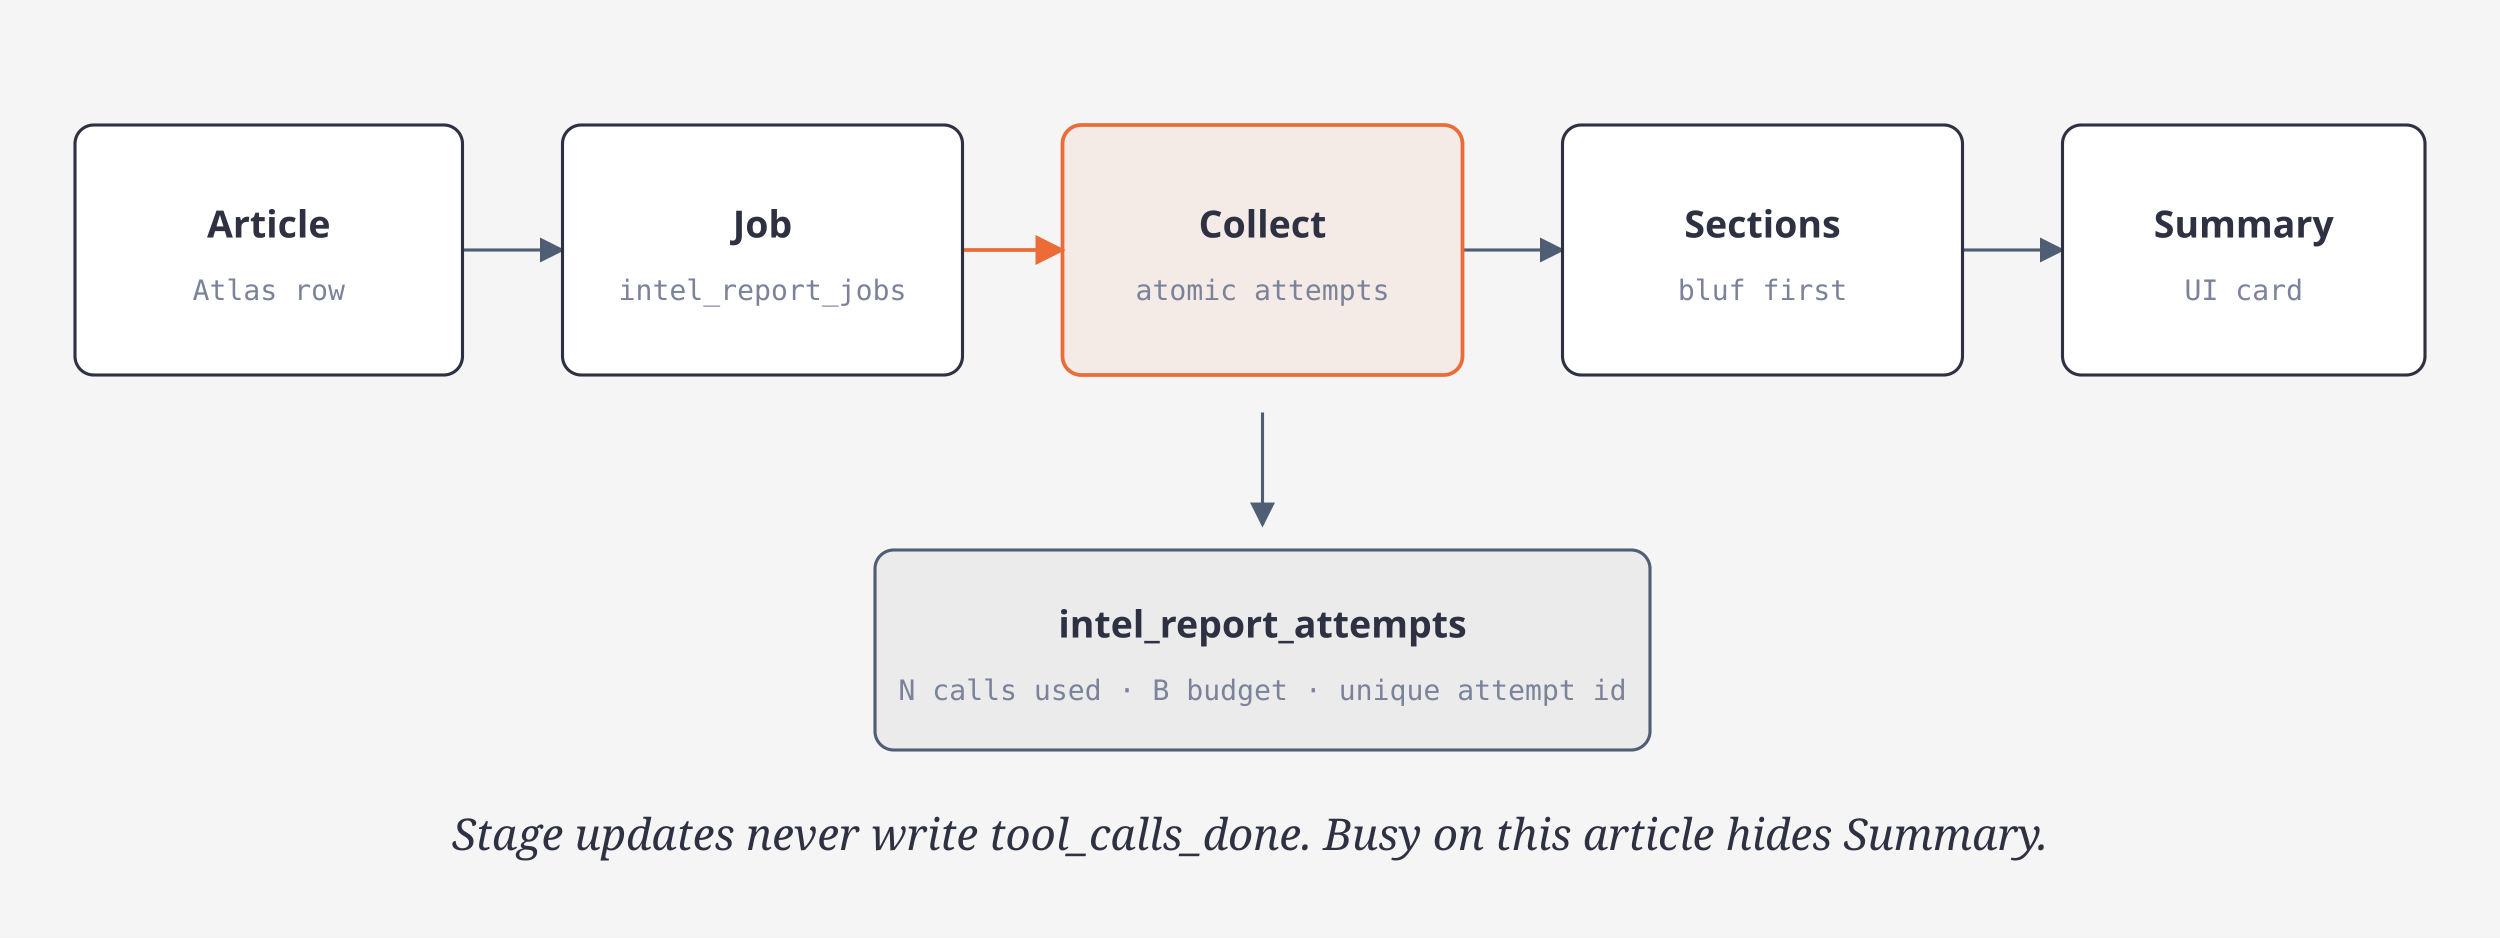
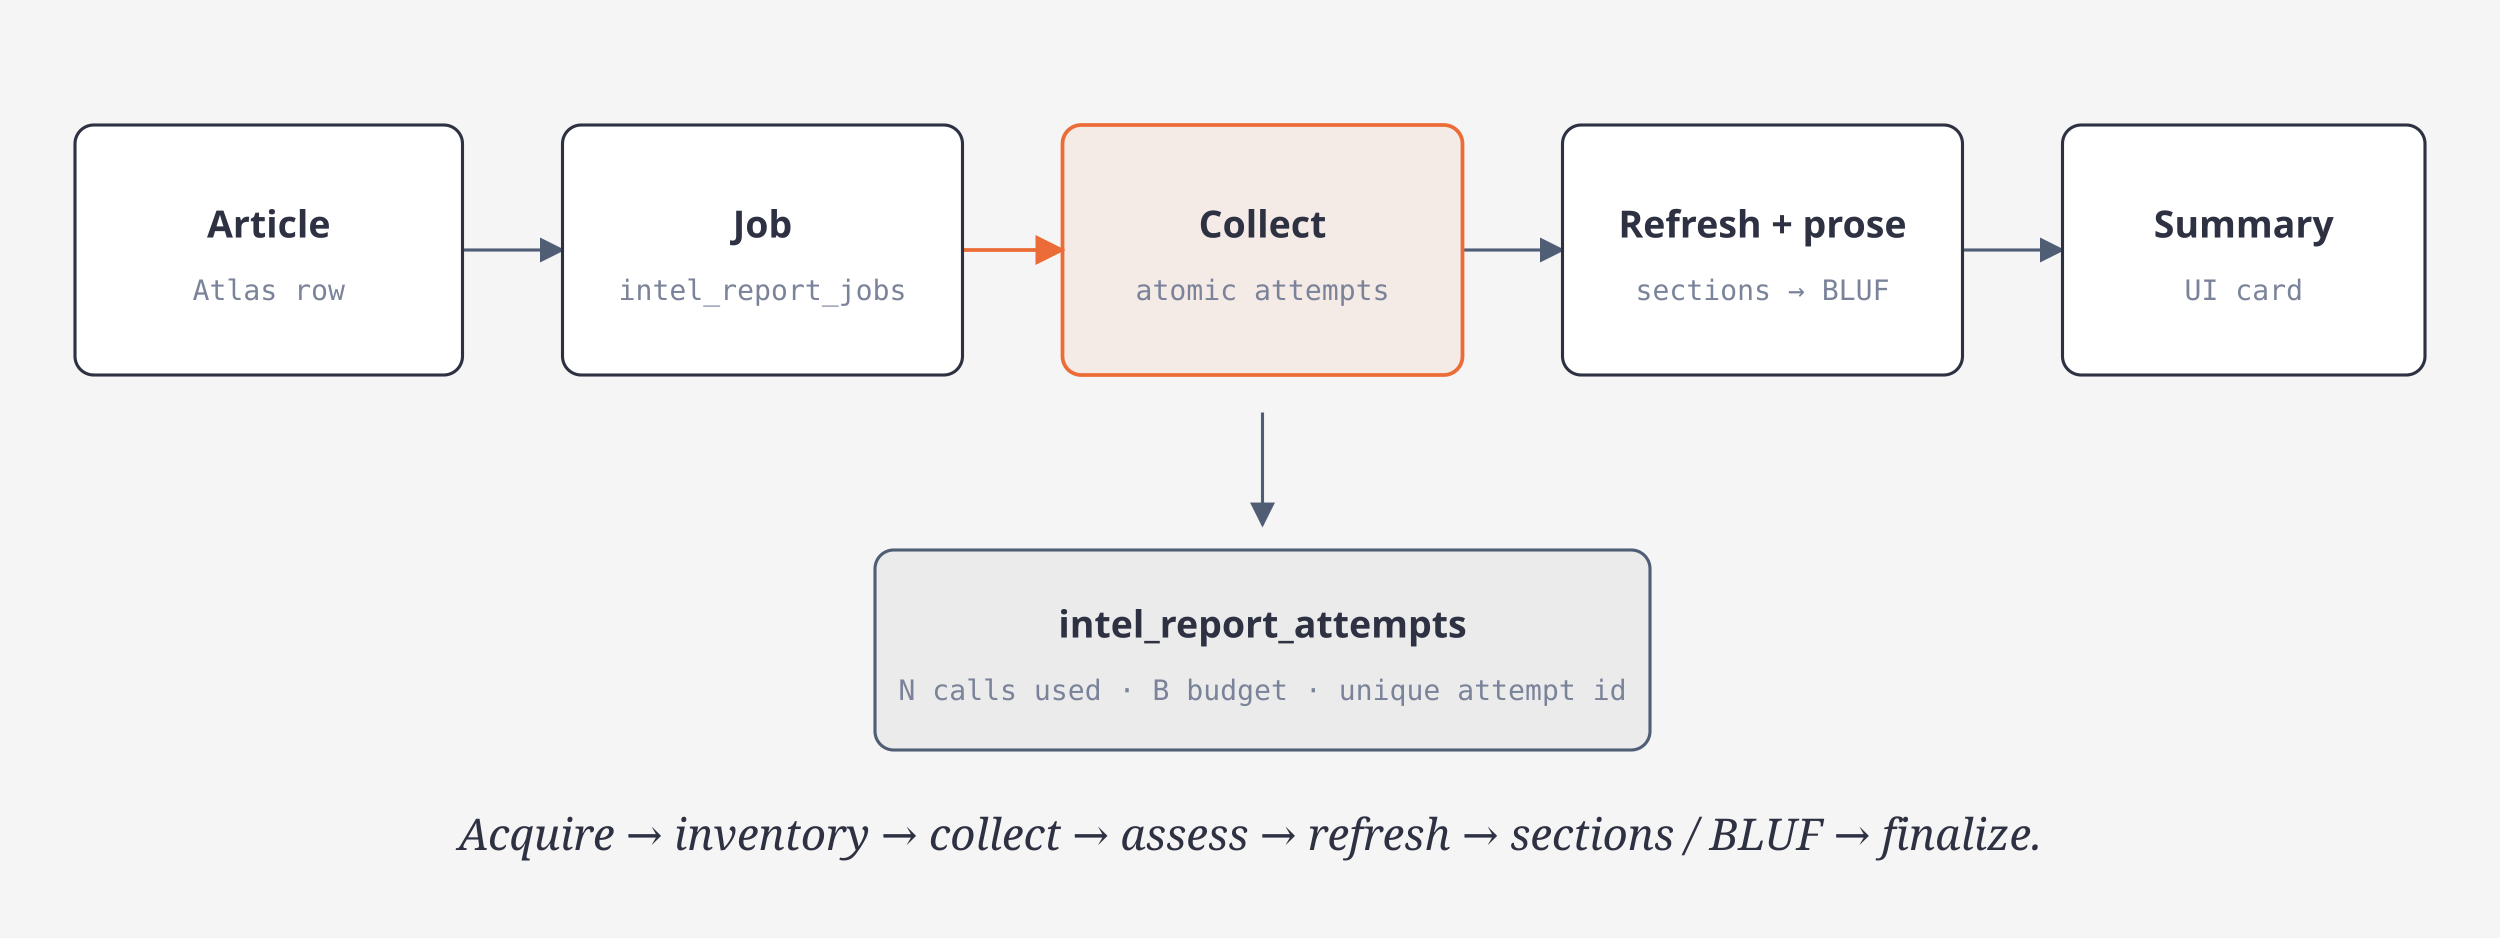
<svg xmlns="http://www.w3.org/2000/svg" role="img" aria-labelledby="intel-title intel-desc" viewBox="0 0 800 300">
  <defs>
    <marker id="i-arrow" viewBox="0 0 10 10" refX="9" refY="5" markerWidth="8" markerHeight="8" orient="auto-start-reverse">
      <path d="M 0 0 L 10 5 L 0 10 z" fill="#4f5d75" />
    </marker>
    <marker id="i-accent" viewBox="0 0 10 10" refX="9" refY="5" markerWidth="8" markerHeight="8" orient="auto-start-reverse">
      <path d="M 0 0 L 10 5 L 0 10 z" fill="#eb6c36" />
    </marker>
  </defs>
  <rect width="800" height="300" fill="#f5f5f5" />
  <path d="M148 80 L180 80" fill="none" stroke="#4f5d75" stroke-width="1" marker-end="url(#i-arrow)" />
  <path d="M308 80 L340 80" fill="none" stroke="#eb6c36" stroke-width="1.2" marker-end="url(#i-accent)" />
  <path d="M468 80 L500 80" fill="none" stroke="#4f5d75" stroke-width="1" marker-end="url(#i-arrow)" />
  <path d="M628 80 L660 80" fill="none" stroke="#4f5d75" stroke-width="1" marker-end="url(#i-arrow)" />
  <path d="M404 132 L404 168" fill="none" stroke="#4f5d75" stroke-width="1" marker-end="url(#i-arrow)" />
  <g font-family="Geist,system-ui,sans-serif" font-size="12" font-weight="600" fill="#2d3142" text-anchor="middle">
    <rect x="24" y="40" width="124" height="80" rx="6" fill="#fff" stroke="#2d3142" />
    <text x="86" y="76">Article</text>
    <text x="86" y="96" font-family="Geist Mono,ui-monospace,monospace" font-size="9" font-weight="400" fill="#7a8399">Atlas row</text>
    <rect x="180" y="40" width="128" height="80" rx="6" fill="#fff" stroke="#2d3142" />
    <text x="244" y="76">Job</text>
    <text x="244" y="96" font-family="Geist Mono,ui-monospace,monospace" font-size="9" font-weight="400" fill="#7a8399">intel_report_jobs</text>
    <rect x="340" y="40" width="128" height="80" rx="6" fill="rgba(235,108,54,0.08)" stroke="#eb6c36" stroke-width="1.2" />
    <text x="404" y="76">Collect</text>
    <text x="404" y="96" font-family="Geist Mono,ui-monospace,monospace" font-size="9" font-weight="400" fill="#7a8399">atomic attempts</text>
    <rect x="500" y="40" width="128" height="80" rx="6" fill="#fff" stroke="#2d3142" />
-     <text x="564" y="76">Sections</text>
-     <text x="564" y="96" font-family="Geist Mono,ui-monospace,monospace" font-size="9" font-weight="400" fill="#7a8399">bluf first</text>
+     <text x="564" y="76">Refresh + prose</text>
+     <text x="564" y="96" font-family="Geist Mono,ui-monospace,monospace" font-size="9" font-weight="400" fill="#7a8399">sections → BLUF</text>
    <rect x="660" y="40" width="116" height="80" rx="6" fill="#fff" stroke="#2d3142" />
    <text x="718" y="76">Summary</text>
    <text x="718" y="96" font-family="Geist Mono,ui-monospace,monospace" font-size="9" font-weight="400" fill="#7a8399">UI card</text>
  </g>
  <rect x="280" y="176" width="248" height="64" rx="6" fill="rgba(45,49,66,0.05)" stroke="#4f5d75" />
  <text x="404" y="204" text-anchor="middle" font-family="Geist,system-ui,sans-serif" font-size="12" font-weight="600" fill="#2d3142">intel_report_attempts</text>
  <text x="404" y="224" text-anchor="middle" font-family="Geist Mono,ui-monospace,monospace" font-size="9" fill="#7a8399">N calls used · B budget · unique attempt id</text>
-   <text x="400" y="272" text-anchor="middle" font-family="Instrument Serif,serif" font-size="14" font-style="italic" fill="#2d3142">Stage updates never write tool_calls_done. Busy on this article hides Summary.</text>
+   <text x="400" y="272" text-anchor="middle" font-family="Instrument Serif,serif" font-size="14" font-style="italic" fill="#2d3142">Acquire → inventory → collect → assess → refresh → sections / BLUF → finalize.</text>
</svg>
